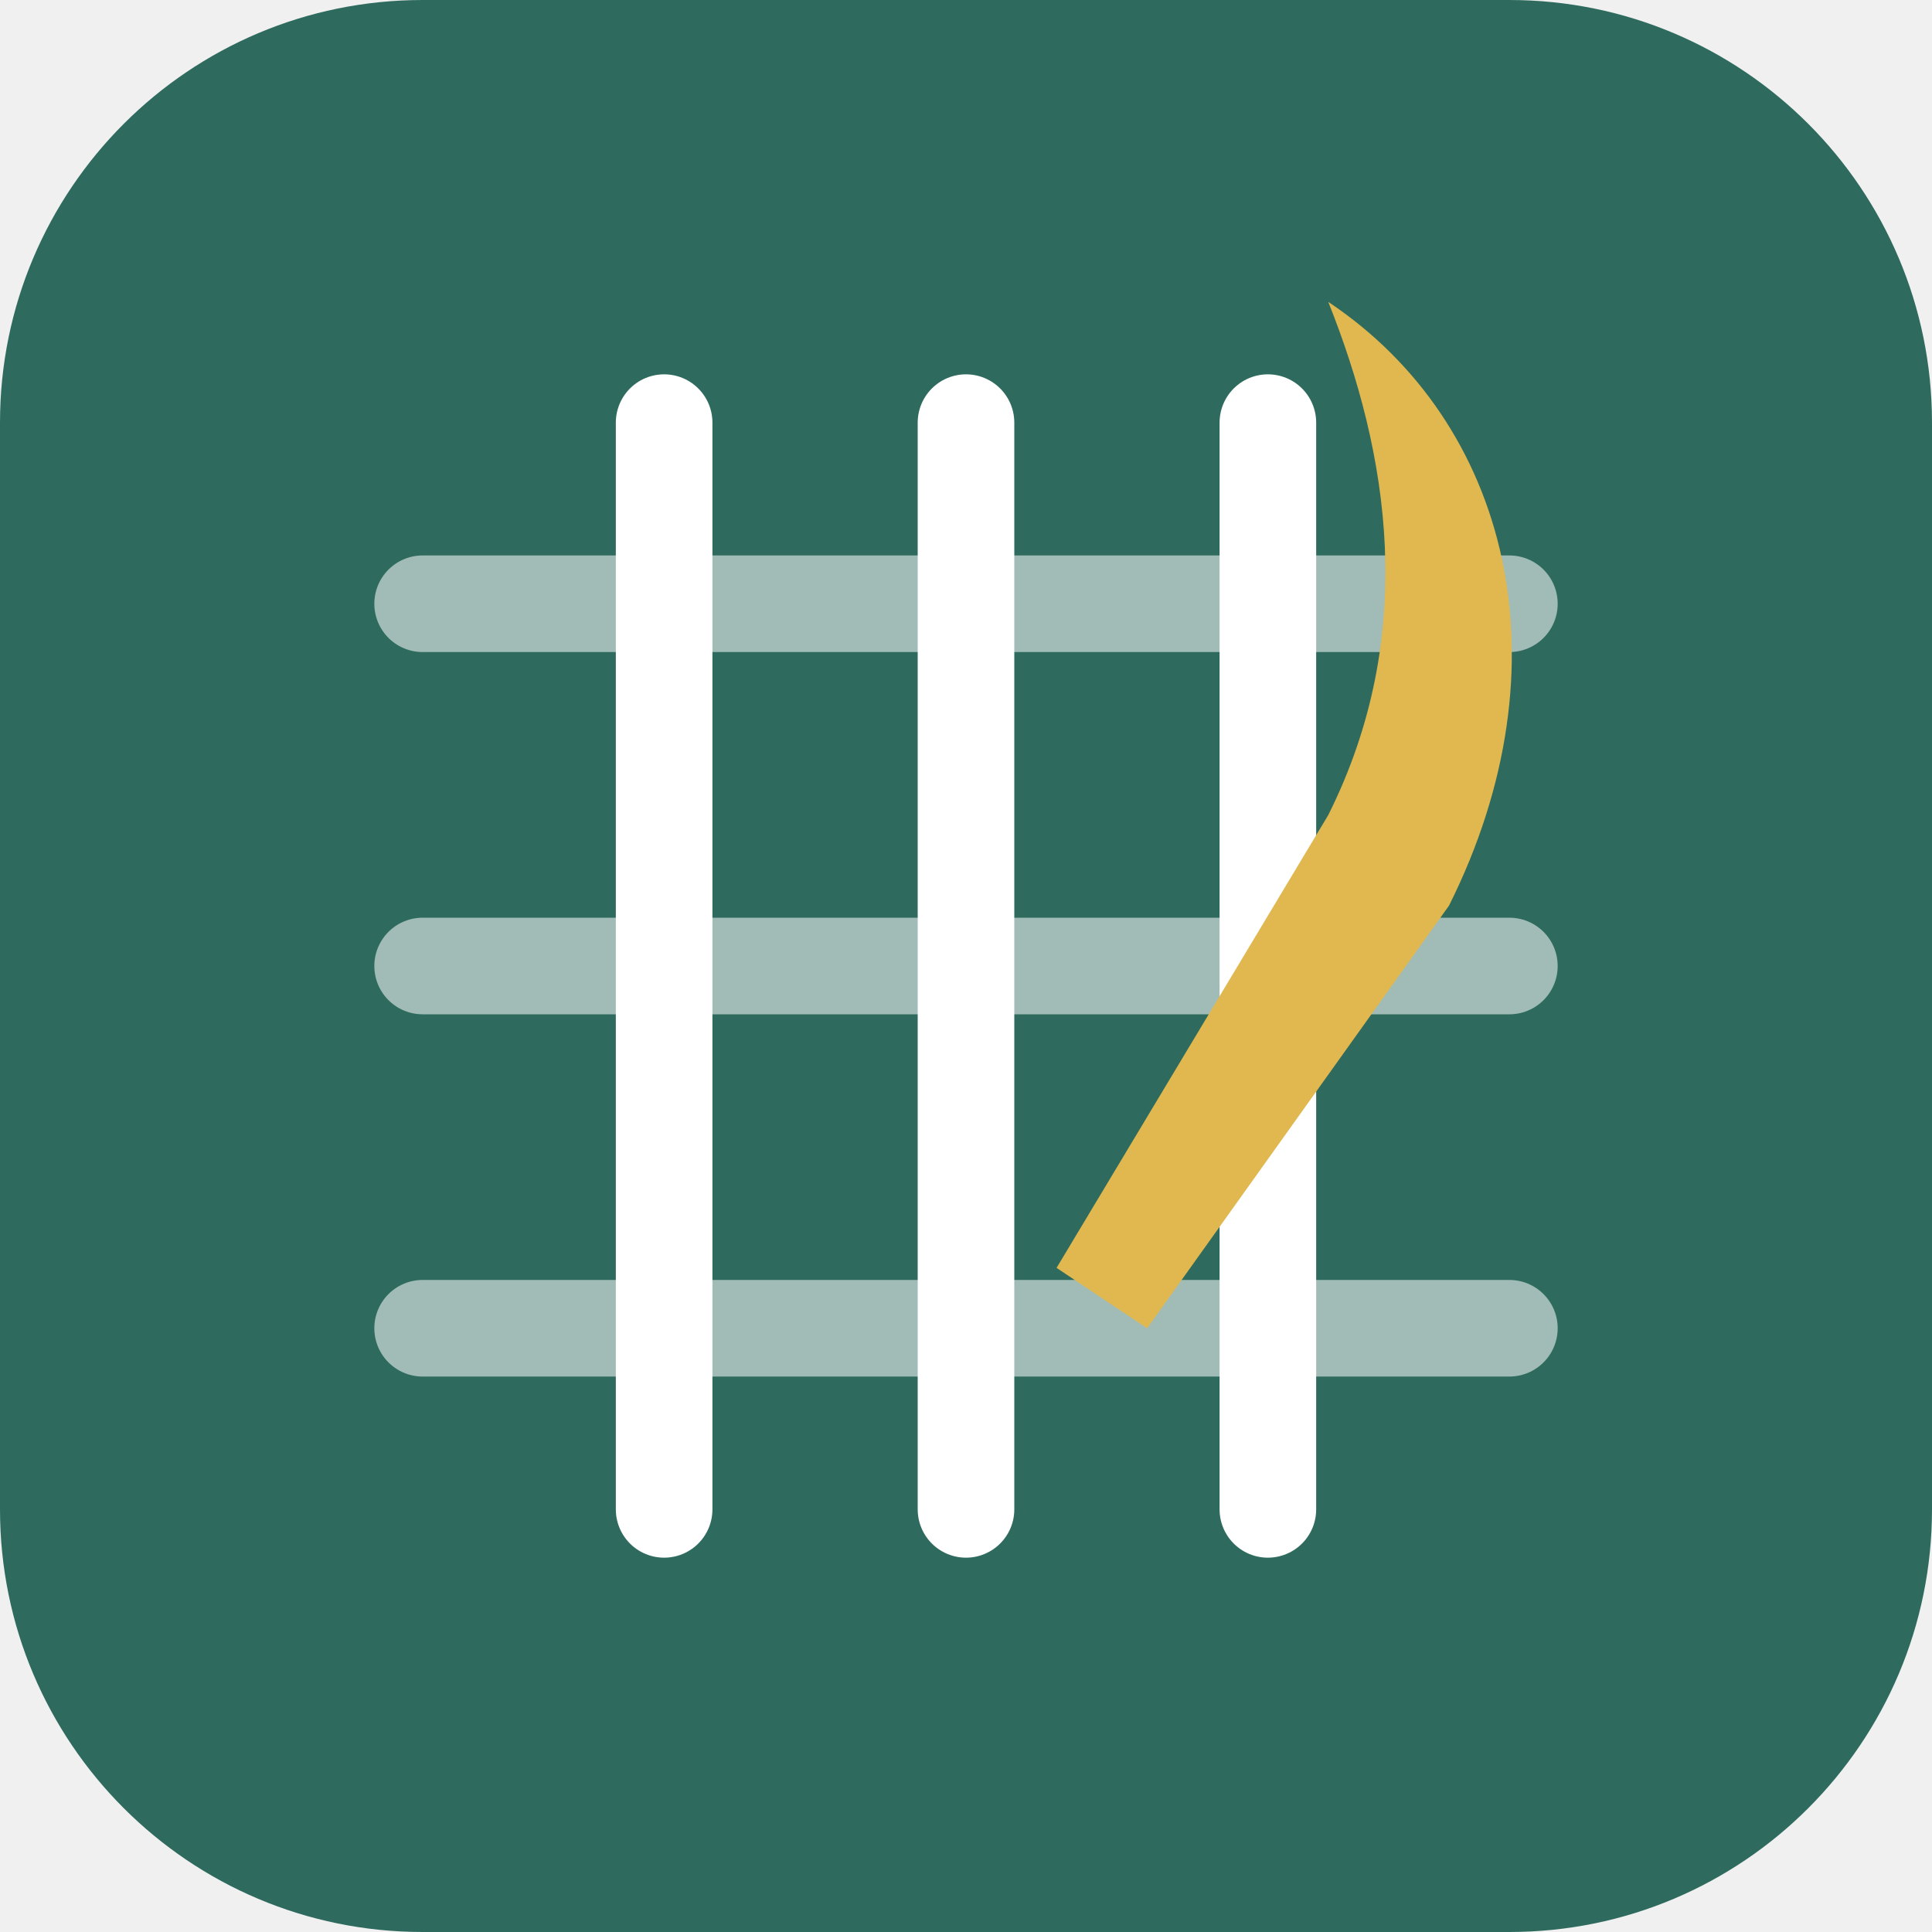
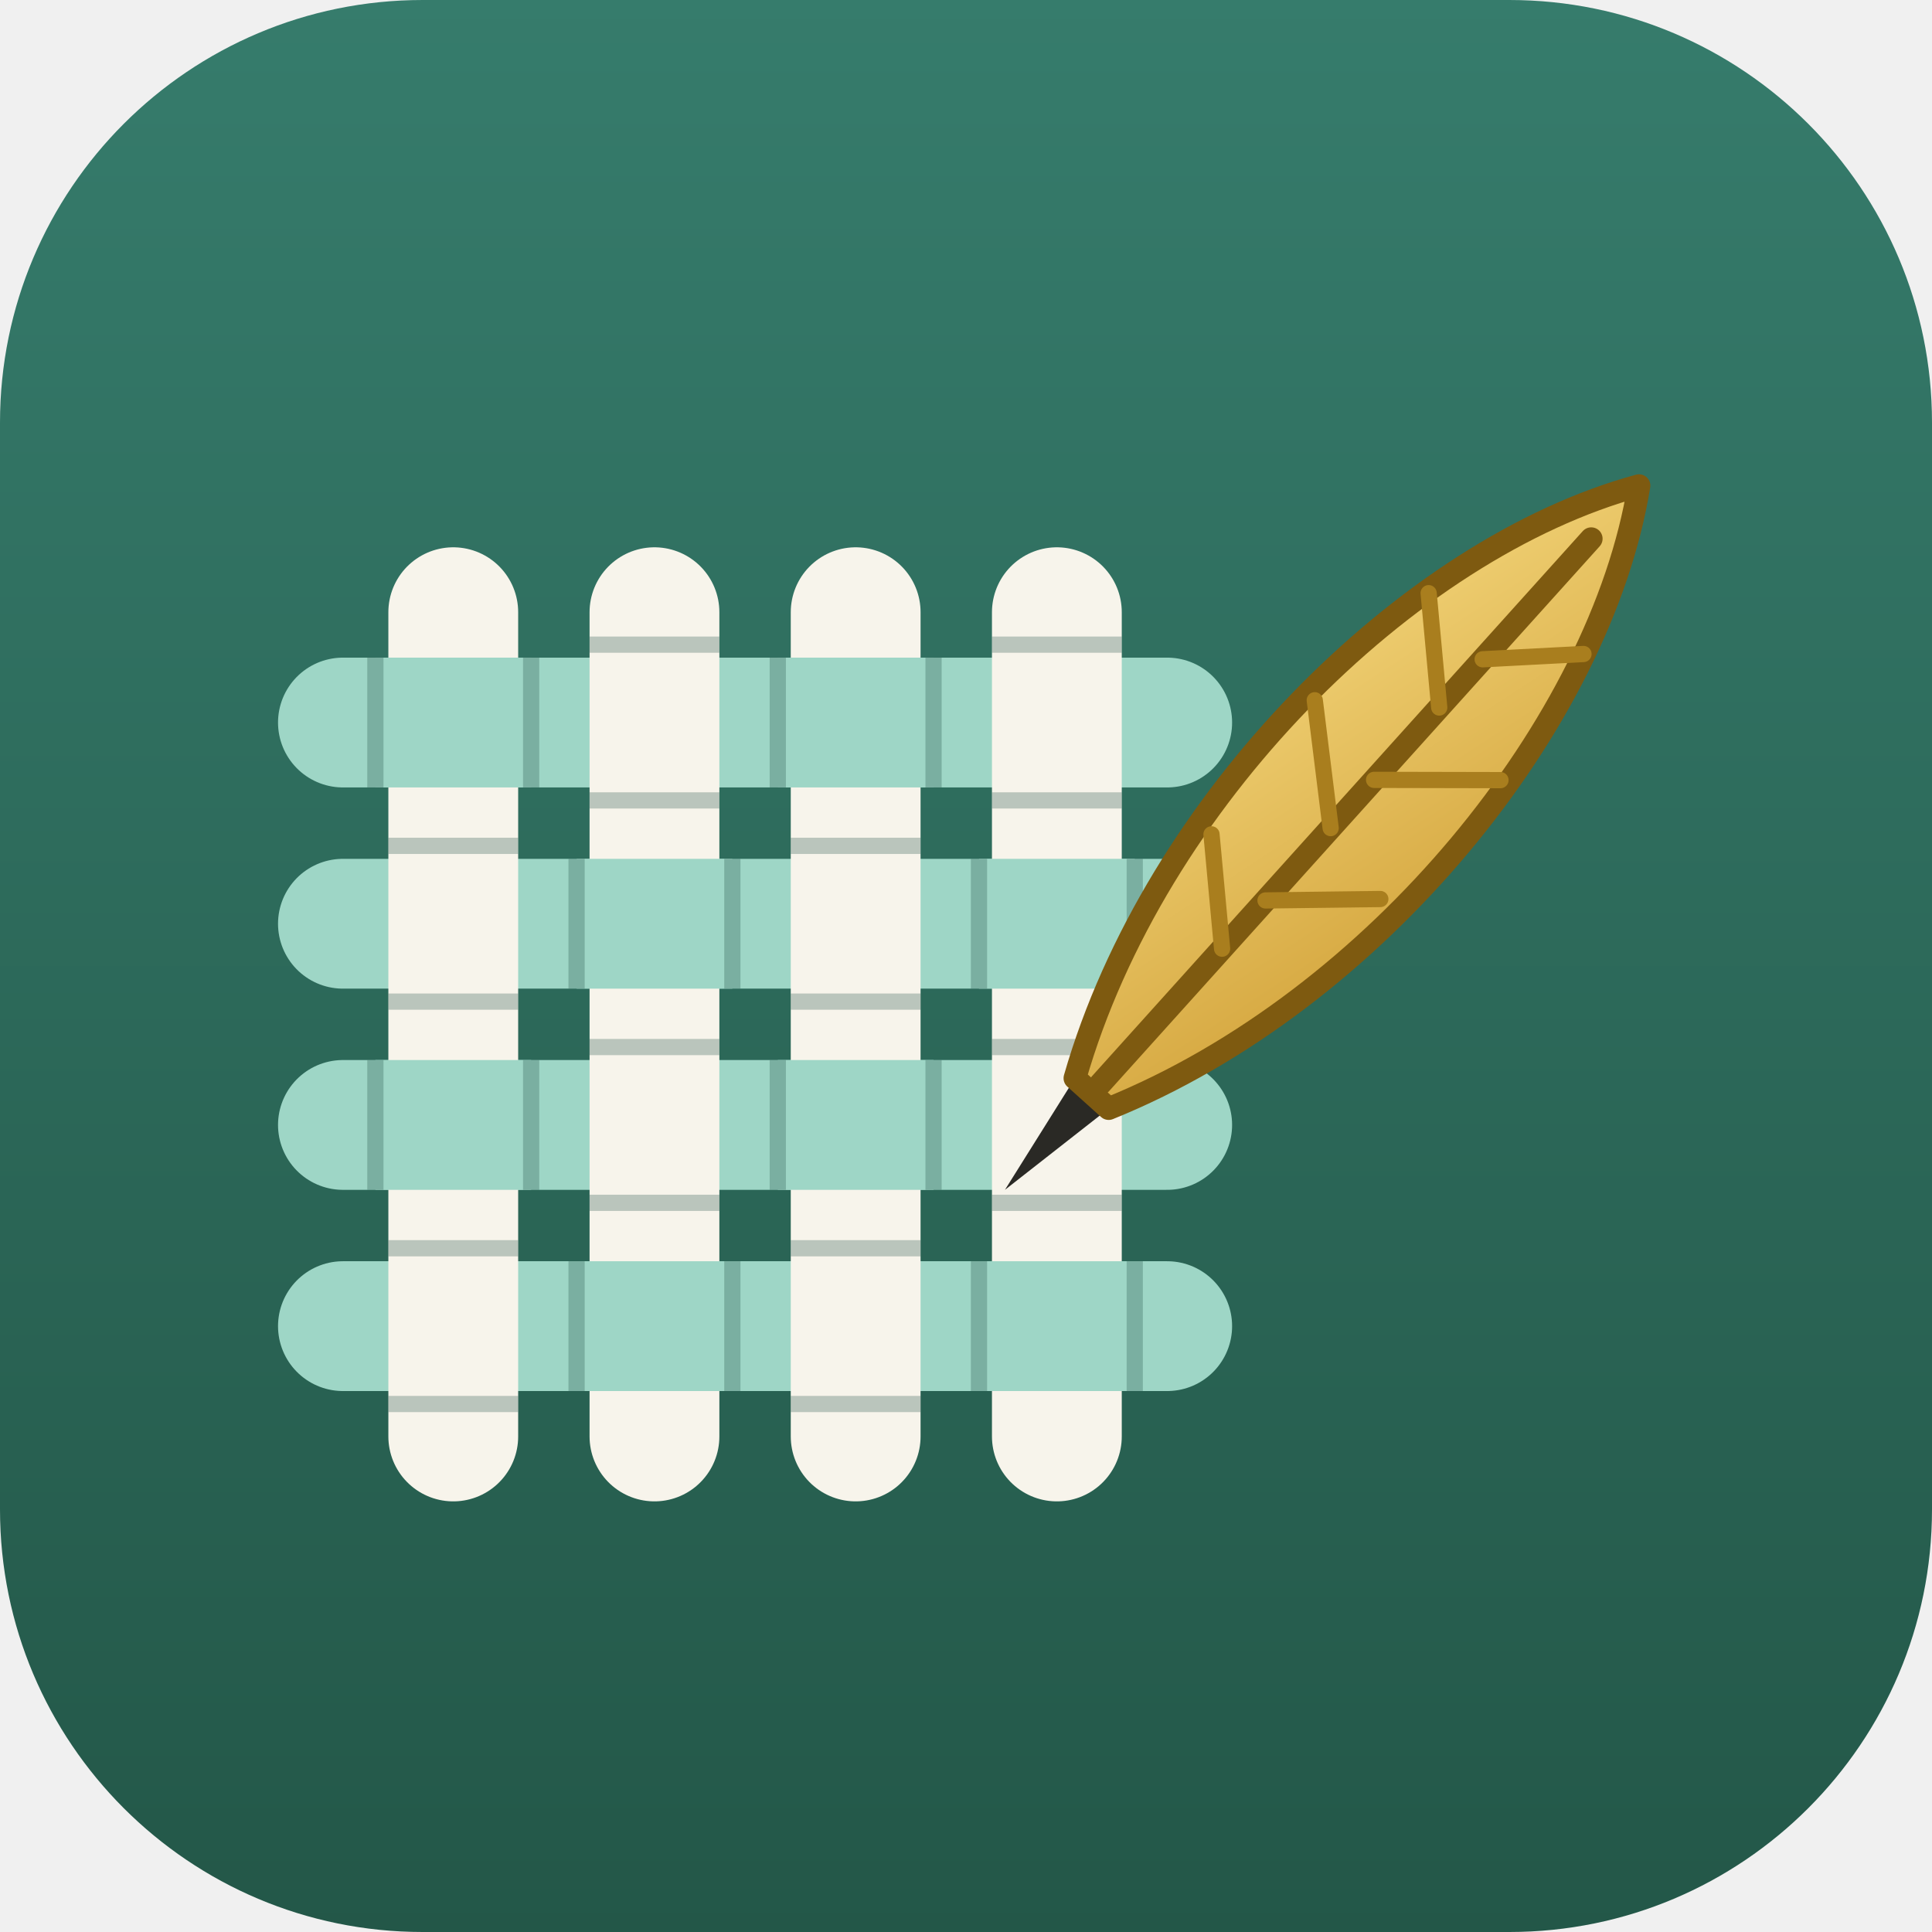
- <svg xmlns="http://www.w3.org/2000/svg" viewBox="0 0 64 64">
-   <rect width="64" height="64" rx="14" fill="#2E6B5E" />
-   <g fill="none" stroke="#fff" stroke-width="3.2" stroke-linecap="round">
-     <path d="M14 20h36M14 32h36M14 44h36" opacity=".55" />
-     <path d="M22 14v36M32 14v36M42 14v36" />
+ <svg xmlns="http://www.w3.org/2000/svg" width="512" height="512" viewBox="0 0 512 512">
+   <defs>
+     <linearGradient id="ql-bg" x1="0" y1="0" x2="0" y2="1">
+       <stop offset="0" stop-color="#367C6C" />
+       <stop offset="1" stop-color="#235748" />
+     </linearGradient>
+     <linearGradient id="ql-gold" x1="0" y1="0" x2="1" y2="1">
+       <stop offset="0" stop-color="#F3D57A" />
+       <stop offset="1" stop-color="#D2A239" />
+     </linearGradient>
+   </defs>
+   <rect id="bg" width="512" height="512" rx="112" fill="url(#ql-bg)" />
+   <g id="art" transform="translate(256 262) scale(0.86) translate(-250 -238)">
+     <g fill="none">
+       <path d="M58 156H312M58 218H312M58 280H312M58 342H312" stroke="#9ED6C6" stroke-width="40" stroke-linecap="round" />
+       <path d="M92 122V376M154 122V376M216 122V376M278 122V376" stroke="#F7F4EB" stroke-width="40" stroke-linecap="round" />
+       <path d="M68 156H116M68 280H116M130 218H178M130 342H178M192 156H240M192 280H240M254 218H302M254 342H302" stroke="#9ED6C6" stroke-width="40" />
+       <path d="M68 136V176M116 136V176M72 194H112M72 242H112M68 260V300M116 260V300M72 318H112M72 366H112M134 132H174M134 180H174M130 198V238M178 198V238M134 256H174M134 304H174M130 322V362M178 322V362M192 136V176M240 136V176M196 194H236M196 242H236M192 260V300M240 260V300M196 318H236M196 366H236M258 132H298M258 180H298M254 198V238M302 198V238M258 256H298M258 304H298M254 322V362M302 322V362" stroke="#1D4A3F" stroke-width="5" opacity=".28" />
+     </g>
+     <g transform="translate(262 300) rotate(42)">
+       <path d="M0 0L-7 -40H7Z" fill="#2A2925" />
+       <path d="M-7 -40C-46 -120 -40 -230 0 -292C40 -230 46 -120 7 -40Z" fill="url(#ql-gold)" stroke="#7E5A10" stroke-width="7" stroke-linejoin="round" />
+       <path d="M0 -44V-270" stroke="#7E5A10" stroke-width="7" stroke-linecap="round" />
+       <path d="M0 -100L-26 -124M0 -150L-30 -176M0 -200L-26 -224M0 -120L26 -144M0 -170L29 -196M0 -220L22 -242" stroke="#A97E1E" stroke-width="5" stroke-linecap="round" />
+     </g>
  </g>
-   <path d="M44 10c6 4 8 12 4 20l-10 14-3-2 9-15c3-6 2-12 0-17z" fill="#E0B84F" />
</svg>
